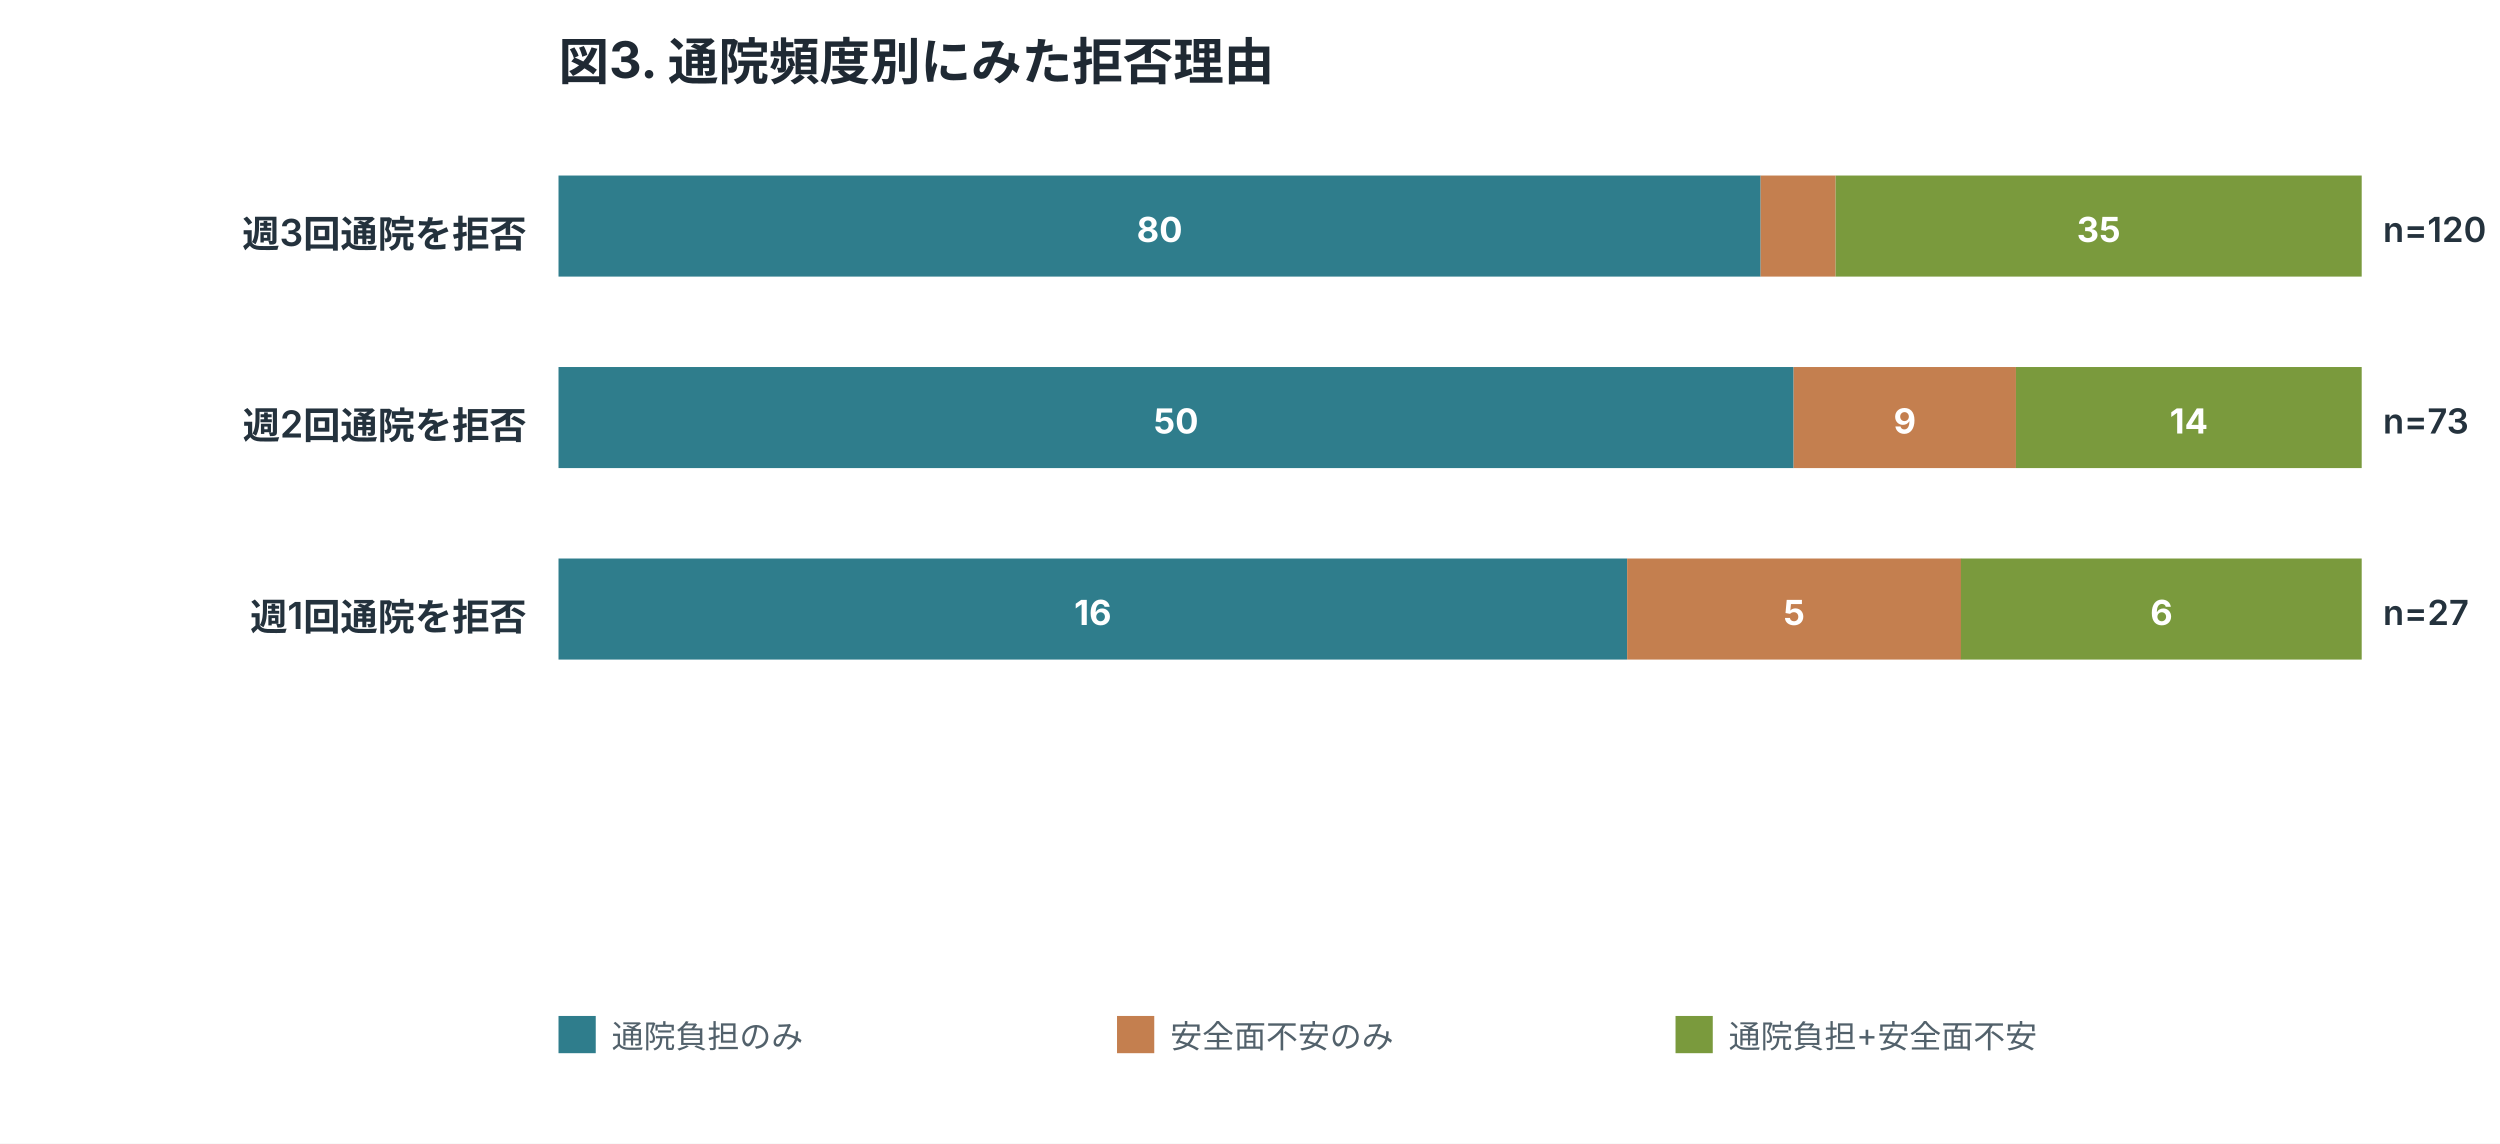
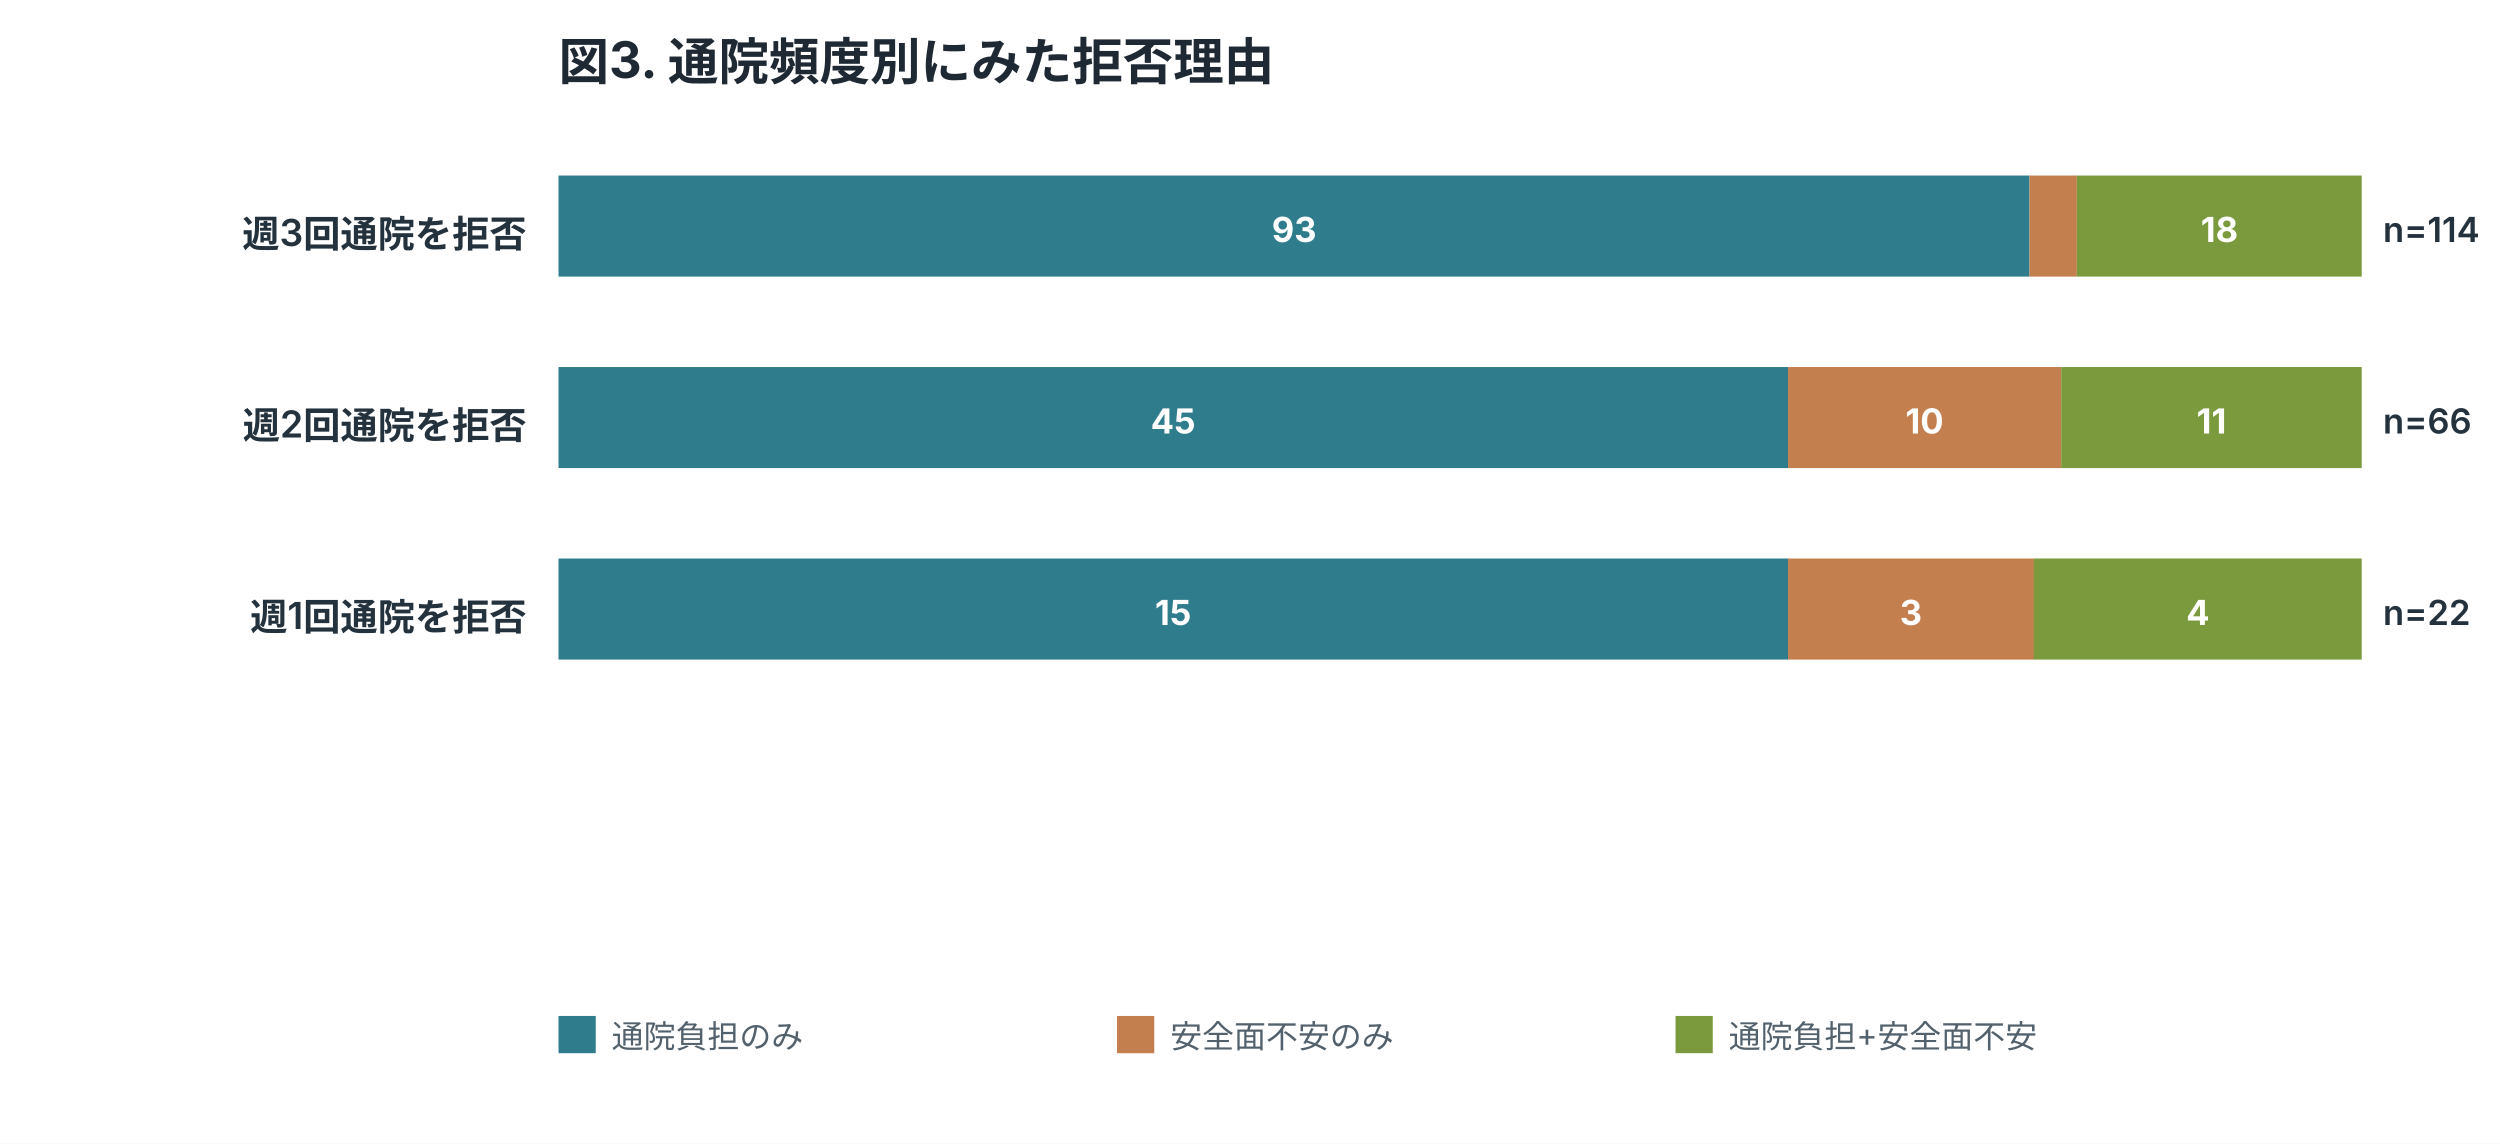
<svg xmlns="http://www.w3.org/2000/svg" width="940" height="430" viewBox="0 0 940 430" role="img">
  <style>
.title{font:700 19px -apple-system,BlinkMacSystemFont,"Segoe UI",sans-serif;fill:#1f2933}
.label{font:600 14px -apple-system,BlinkMacSystemFont,"Segoe UI",sans-serif;fill:#24323d}
.num{font:600 13px -apple-system,BlinkMacSystemFont,"Segoe UI",sans-serif;fill:#24323d}
.axis,.legend,.note{font:12px -apple-system,BlinkMacSystemFont,"Segoe UI",sans-serif;fill:#52616b}
.inside{font:700 13px -apple-system,BlinkMacSystemFont,"Segoe UI",sans-serif;fill:white}
.big{font:700 34px -apple-system,BlinkMacSystemFont,"Segoe UI",sans-serif;fill:#1f2933}
</style>
  <rect width="100%" height="100%" fill="white" />
  <text x="210" y="30" class="title">図3. 通院頻度別にみた拒否理由</text>
  <text x="198" y="93" text-anchor="end" class="label">週3回通院を拒否</text>
-   <rect x="210.0" y="66" width="452.0" height="38" fill="#2f7d8c" />
-   <text x="436.0" y="91" text-anchor="middle" class="inside">80</text>
-   <rect x="662.0" y="66" width="28.2" height="38" fill="#c47f4f" />
-   <rect x="690.2" y="66" width="197.8" height="38" fill="#7a9a3d" />
-   <text x="789.1" y="91" text-anchor="middle" class="inside">35</text>
-   <text x="896" y="91" class="num">n=120</text>
+   <rect x="210.0" y="66" width="553.1" height="38" fill="#2f7d8c" />
+   <text x="486.6" y="91" text-anchor="middle" class="inside">93</text>
+   <rect x="763.1" y="66" width="17.8" height="38" fill="#c47f4f" />
+   <rect x="780.9" y="66" width="107.1" height="38" fill="#7a9a3d" />
+   <text x="834.5" y="91" text-anchor="middle" class="inside">18</text>
+   <text x="896" y="91" class="num">n=114</text>
  <text x="198" y="165" text-anchor="end" class="label">週2回通院を拒否</text>
-   <rect x="210.0" y="138" width="464.4" height="38" fill="#2f7d8c" />
-   <text x="442.2" y="163" text-anchor="middle" class="inside">50</text>
-   <rect x="674.4" y="138" width="83.6" height="38" fill="#c47f4f" />
-   <text x="716.2" y="163" text-anchor="middle" class="inside">9</text>
-   <rect x="758.0" y="138" width="130.0" height="38" fill="#7a9a3d" />
-   <text x="823.0" y="163" text-anchor="middle" class="inside">14</text>
-   <text x="896" y="163" class="num">n=73</text>
+   <rect x="210.0" y="138" width="462.3" height="38" fill="#2f7d8c" />
+   <text x="441.1" y="163" text-anchor="middle" class="inside">45</text>
+   <rect x="672.3" y="138" width="102.7" height="38" fill="#c47f4f" />
+   <text x="723.6" y="163" text-anchor="middle" class="inside">10</text>
+   <rect x="775.0" y="138" width="113.0" height="38" fill="#7a9a3d" />
+   <text x="831.5" y="163" text-anchor="middle" class="inside">11</text>
+   <text x="896" y="163" class="num">n=66</text>
  <text x="198" y="237" text-anchor="end" class="label">週1回通院を拒否</text>
-   <rect x="210.0" y="210" width="401.8" height="38" fill="#2f7d8c" />
-   <text x="410.9" y="235" text-anchor="middle" class="inside">16</text>
-   <rect x="611.8" y="210" width="125.6" height="38" fill="#c47f4f" />
-   <text x="674.6" y="235" text-anchor="middle" class="inside">5</text>
-   <rect x="737.3" y="210" width="150.7" height="38" fill="#7a9a3d" />
-   <text x="812.7" y="235" text-anchor="middle" class="inside">6</text>
-   <text x="896" y="235" class="num">n=27</text>
+   <rect x="210.0" y="210" width="462.3" height="38" fill="#2f7d8c" />
+   <text x="441.1" y="235" text-anchor="middle" class="inside">15</text>
+   <rect x="672.3" y="210" width="92.5" height="38" fill="#c47f4f" />
+   <text x="718.5" y="235" text-anchor="middle" class="inside">3</text>
+   <rect x="764.7" y="210" width="123.3" height="38" fill="#7a9a3d" />
+   <text x="826.4" y="235" text-anchor="middle" class="inside">4</text>
+   <text x="896" y="235" class="num">n=22</text>
  <rect x="210" y="382" width="14" height="14" fill="#2f7d8c" />
  <text x="230" y="394" class="legend">通院負担のみ</text>
  <rect x="420" y="382" width="14" height="14" fill="#c47f4f" />
  <text x="440" y="394" class="legend">安全面不安のみ</text>
  <rect x="630" y="382" width="14" height="14" fill="#7a9a3d" />
  <text x="650" y="394" class="legend">通院負担+安全面不安</text>
</svg>
